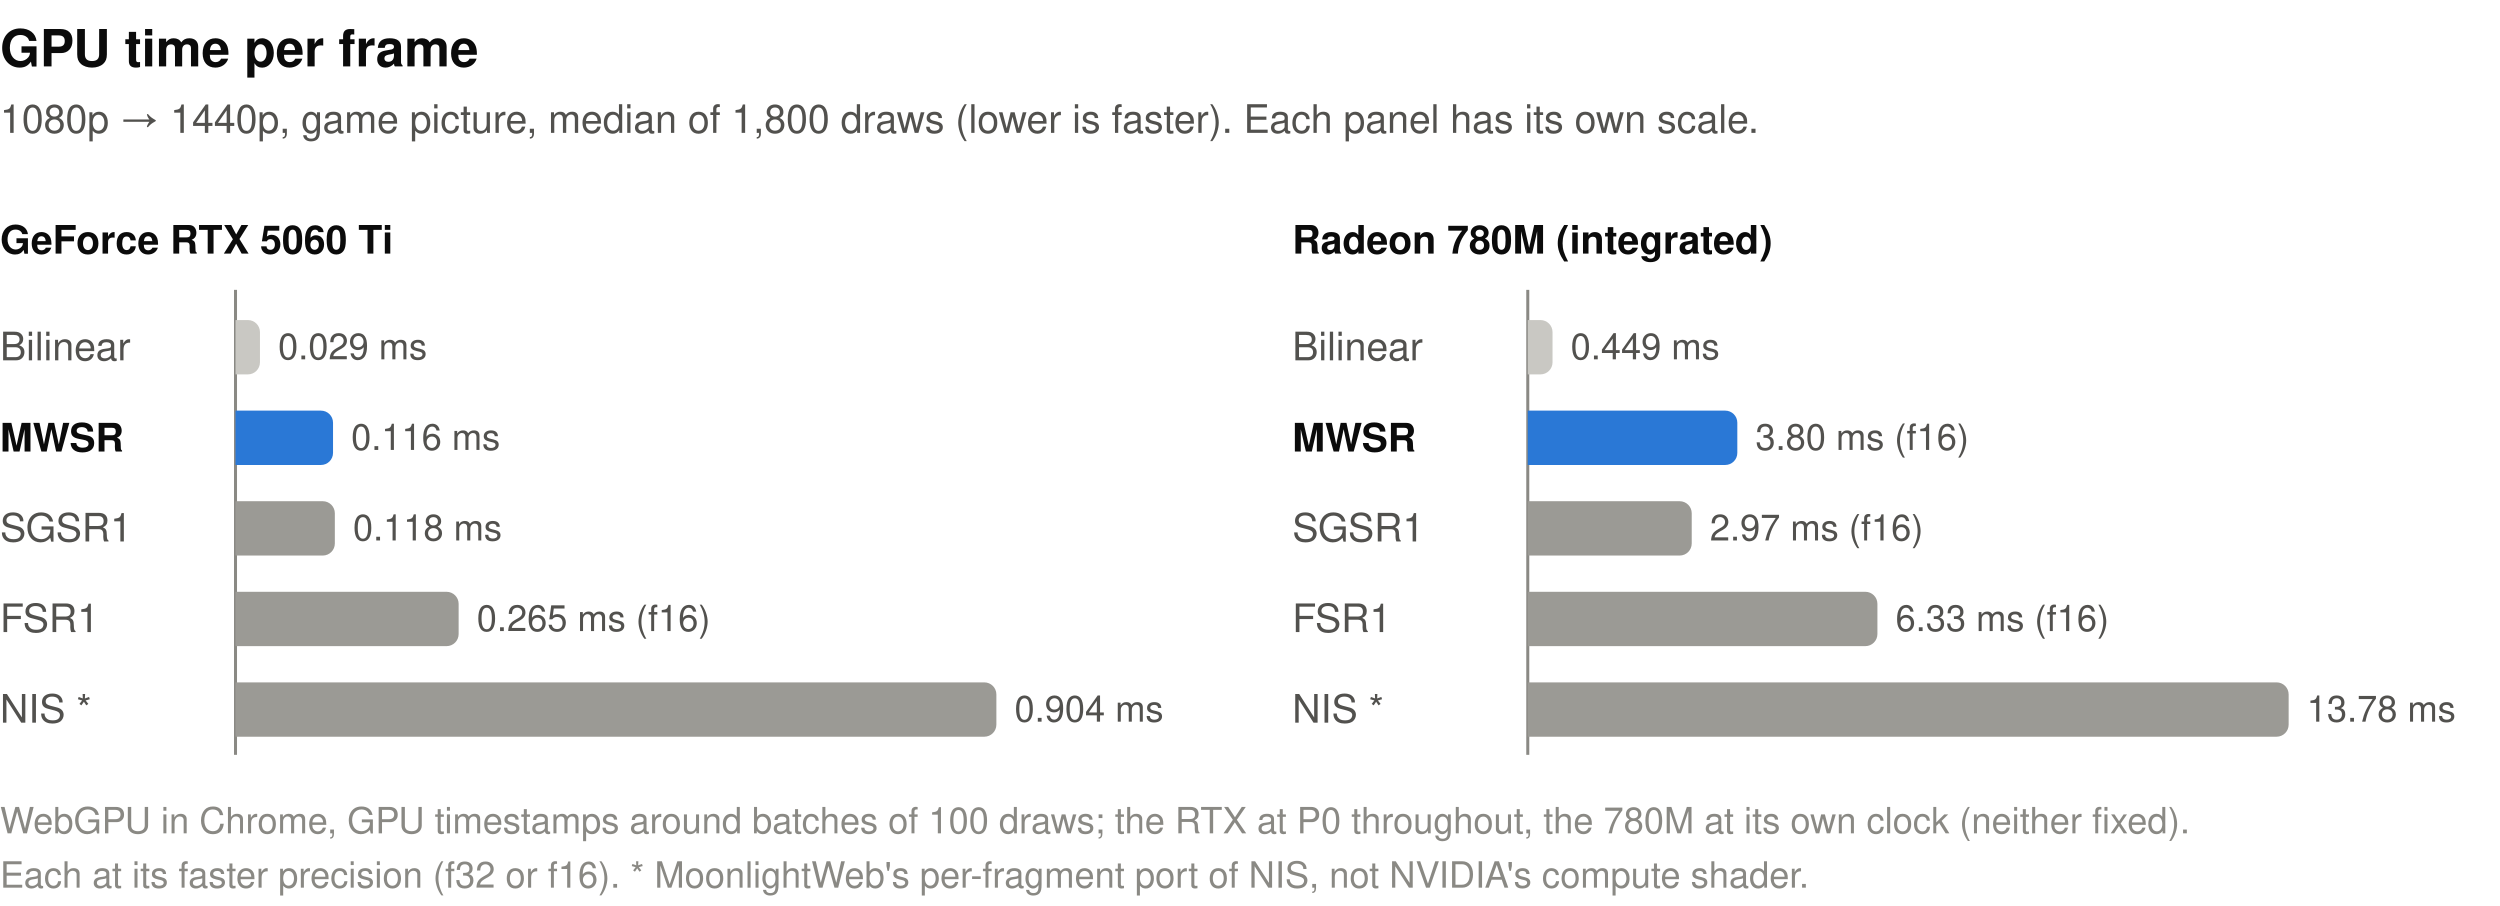
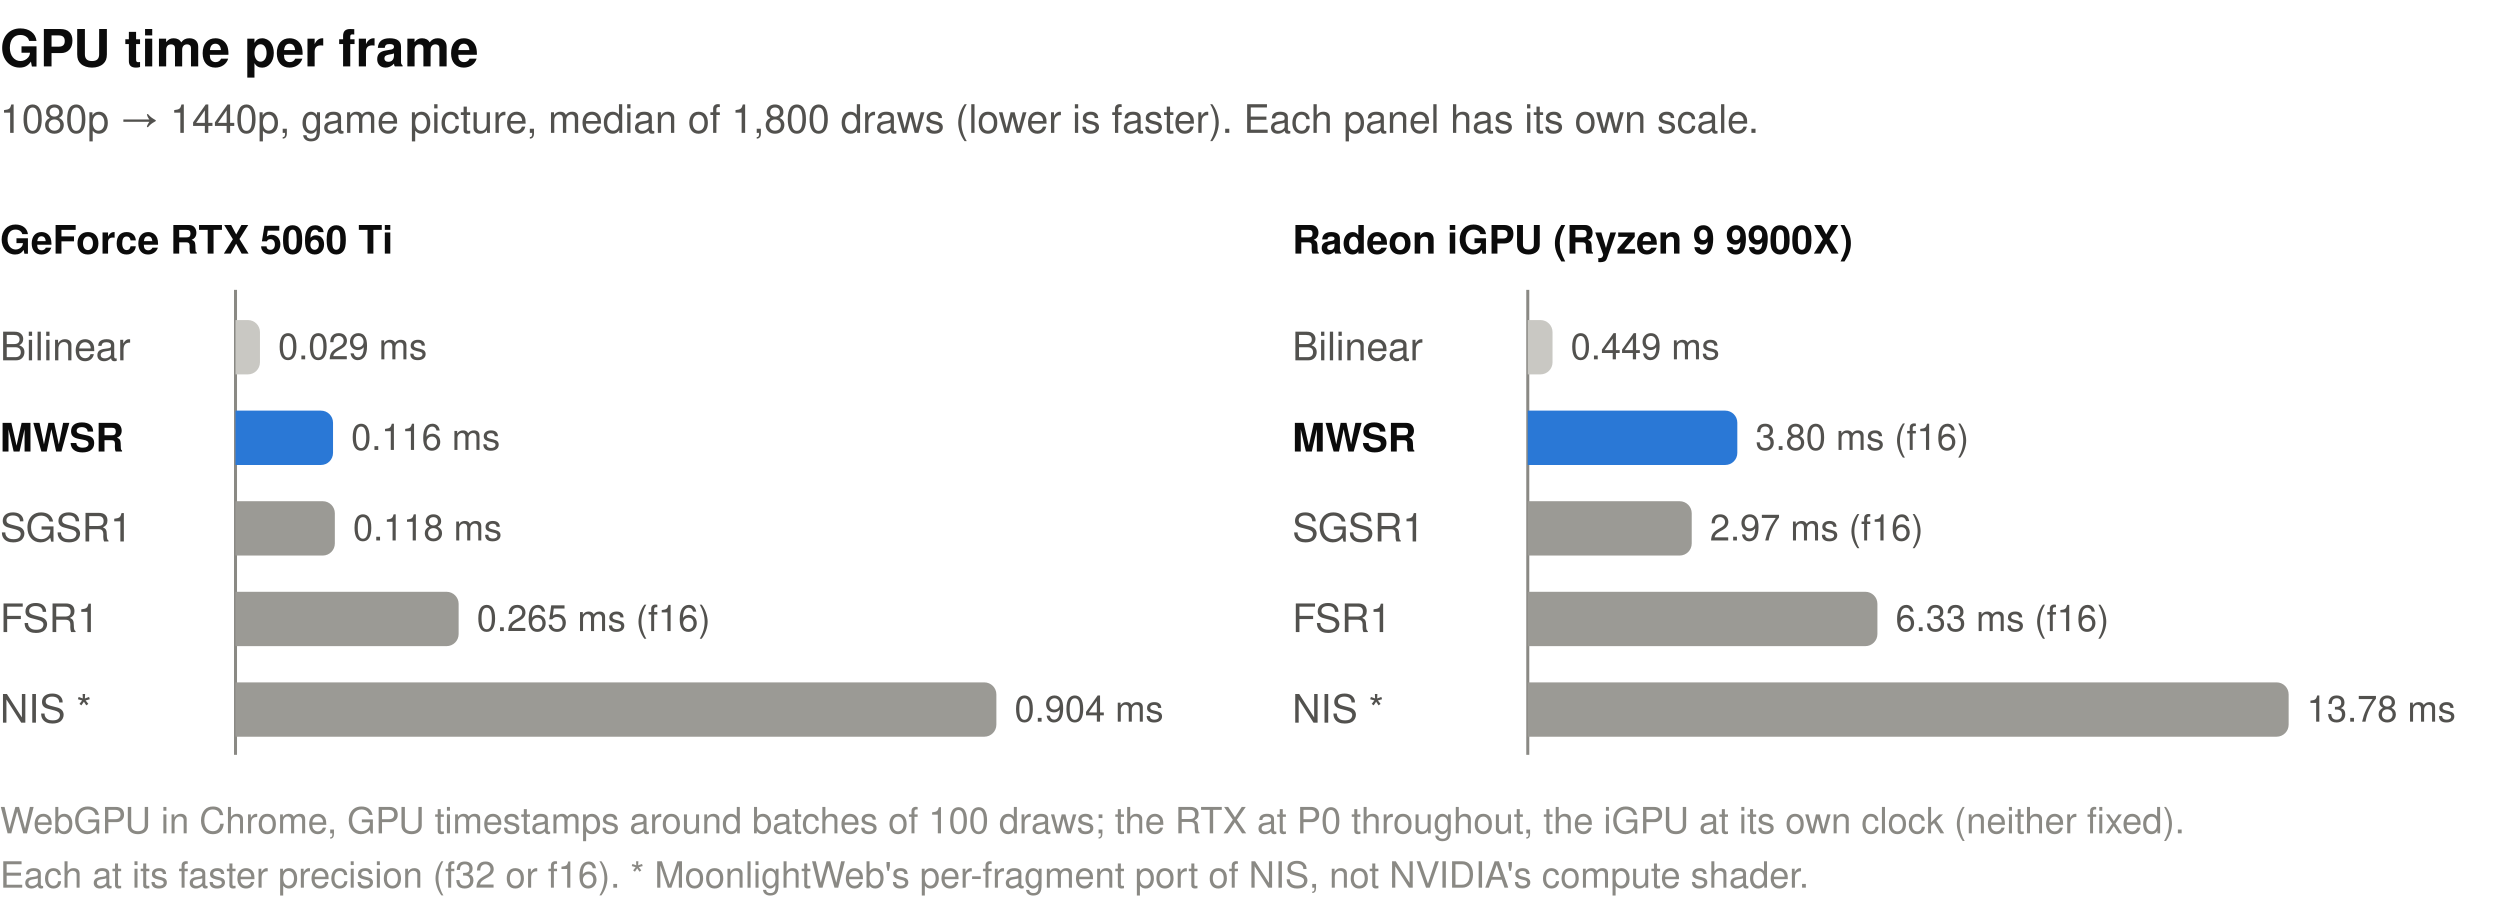
<svg xmlns="http://www.w3.org/2000/svg" width="828" height="300" viewBox="0 0 828 300" font-family="-apple-system, BlinkMacSystemFont, 'Segoe UI', Helvetica, Arial, sans-serif" role="img" aria-labelledby="t d">
  <text x="0" y="22" font-size="17" font-weight="600" fill="#0b0b0b">GPU time per frame</text>
  <text x="0" y="44" font-size="13" fill="#52514e">1080p → 1440p, game picture, median of 1,800 draws (lower is faster). Each panel has its own scale.</text>
  <text x="0" y="84" font-size="13" font-weight="600" fill="#0b0b0b">GeForce RTX 5060 Ti</text>
  <line x1="78.0" y1="96" x2="78.0" y2="250" stroke="#8a8984" stroke-width="1" />
  <text x="0" y="115" font-size="13" fill="#52514e" dominant-baseline="middle">Bilinear</text>
  <path d="M78.0 106.0 h4.1 a4 4 0 0 1 4 4 v10.0 a4 4 0 0 1 -4 4 h-4.1 z" fill="#c9c8c3" />
  <text x="92.1" y="115.0" font-size="12" fill="#52514e" dominant-baseline="middle">0.029 ms</text>
  <text x="0" y="145" font-size="13" fill="#0b0b0b" dominant-baseline="middle" font-weight="600">MWSR</text>
  <path d="M78.0 136.0 h28.3 a4 4 0 0 1 4 4 v10.0 a4 4 0 0 1 -4 4 h-28.3 z" fill="#2a78d6" />
  <text x="116.3" y="145.0" font-size="12" fill="#52514e" dominant-baseline="middle">0.116 ms</text>
  <text x="0" y="175" font-size="13" fill="#52514e" dominant-baseline="middle">SGSR1</text>
  <path d="M78.0 166.0 h28.9 a4 4 0 0 1 4 4 v10.0 a4 4 0 0 1 -4 4 h-28.9 z" fill="#9b9a95" />
  <text x="116.9" y="175.0" font-size="12" fill="#52514e" dominant-baseline="middle">0.118 ms</text>
  <text x="0" y="205" font-size="13" fill="#52514e" dominant-baseline="middle">FSR1</text>
  <path d="M78.0 196.0 h69.9 a4 4 0 0 1 4 4 v10.0 a4 4 0 0 1 -4 4 h-69.9 z" fill="#9b9a95" />
  <text x="157.9" y="205.0" font-size="12" fill="#52514e" dominant-baseline="middle">0.265 ms (f16)</text>
  <text x="0" y="235" font-size="13" fill="#52514e" dominant-baseline="middle">NIS *</text>
  <path d="M78.0 226.0 h248.0 a4 4 0 0 1 4 4 v10.0 a4 4 0 0 1 -4 4 h-248.0 z" fill="#9b9a95" />
  <text x="336.0" y="235.0" font-size="12" fill="#52514e" dominant-baseline="middle">0.904 ms</text>
-   <text x="428" y="84" font-size="13" font-weight="600" fill="#0b0b0b">Radeon 780M (integrated)</text>
+   <text x="428" y="84" font-size="13" font-weight="600" fill="#0b0b0b">Radeon iGPU (Ryzen 9 9900X)</text>
  <line x1="506.0" y1="96" x2="506.0" y2="250" stroke="#8a8984" stroke-width="1" />
  <text x="428" y="115" font-size="13" fill="#52514e" dominant-baseline="middle">Bilinear</text>
  <path d="M506.0 106.0 h4.2 a4 4 0 0 1 4 4 v10.0 a4 4 0 0 1 -4 4 h-4.2 z" fill="#c9c8c3" />
  <text x="520.2" y="115.0" font-size="12" fill="#52514e" dominant-baseline="middle">0.449 ms</text>
  <text x="428" y="145" font-size="13" fill="#0b0b0b" dominant-baseline="middle" font-weight="600">MWSR</text>
  <path d="M506.0 136.0 h65.4 a4 4 0 0 1 4 4 v10.0 a4 4 0 0 1 -4 4 h-65.4 z" fill="#2a78d6" />
  <text x="581.4" y="145.0" font-size="12" fill="#52514e" dominant-baseline="middle">3.80 ms (f16)</text>
  <text x="428" y="175" font-size="13" fill="#52514e" dominant-baseline="middle">SGSR1</text>
  <path d="M506.0 166.0 h50.3 a4 4 0 0 1 4 4 v10.0 a4 4 0 0 1 -4 4 h-50.3 z" fill="#9b9a95" />
  <text x="566.3" y="175.0" font-size="12" fill="#52514e" dominant-baseline="middle">2.97 ms (f16)</text>
  <text x="428" y="205" font-size="13" fill="#52514e" dominant-baseline="middle">FSR1</text>
  <path d="M506.0 196.0 h111.8 a4 4 0 0 1 4 4 v10.0 a4 4 0 0 1 -4 4 h-111.8 z" fill="#9b9a95" />
  <text x="627.8" y="205.0" font-size="12" fill="#52514e" dominant-baseline="middle">6.33 ms (f16)</text>
  <text x="428" y="235" font-size="13" fill="#52514e" dominant-baseline="middle">NIS *</text>
  <path d="M506.0 226.0 h248.0 a4 4 0 0 1 4 4 v10.0 a4 4 0 0 1 -4 4 h-248.0 z" fill="#9b9a95" />
  <text x="764.0" y="235.0" font-size="12" fill="#52514e" dominant-baseline="middle">13.78 ms</text>
-   <text x="0" y="276" font-size="12" fill="#8a8984">WebGPU in Chrome, GPU timestamps around batches of 100 draws; the RTX at P0 throughout, the 780M at its own clock (neither fixed).</text>
+   <text x="0" y="276" font-size="12" fill="#8a8984">WebGPU in Chrome, GPU timestamps around batches of 100 draws; the RTX at P0 throughout, the iGPU at its own clock (neither fixed).</text>
  <text x="0" y="294" font-size="12" fill="#8a8984">Each at its faster precision (f32 or f16). * MoonlightWeb's per-fragment port of NIS, not NVIDIA's compute shader.</text>
</svg>
